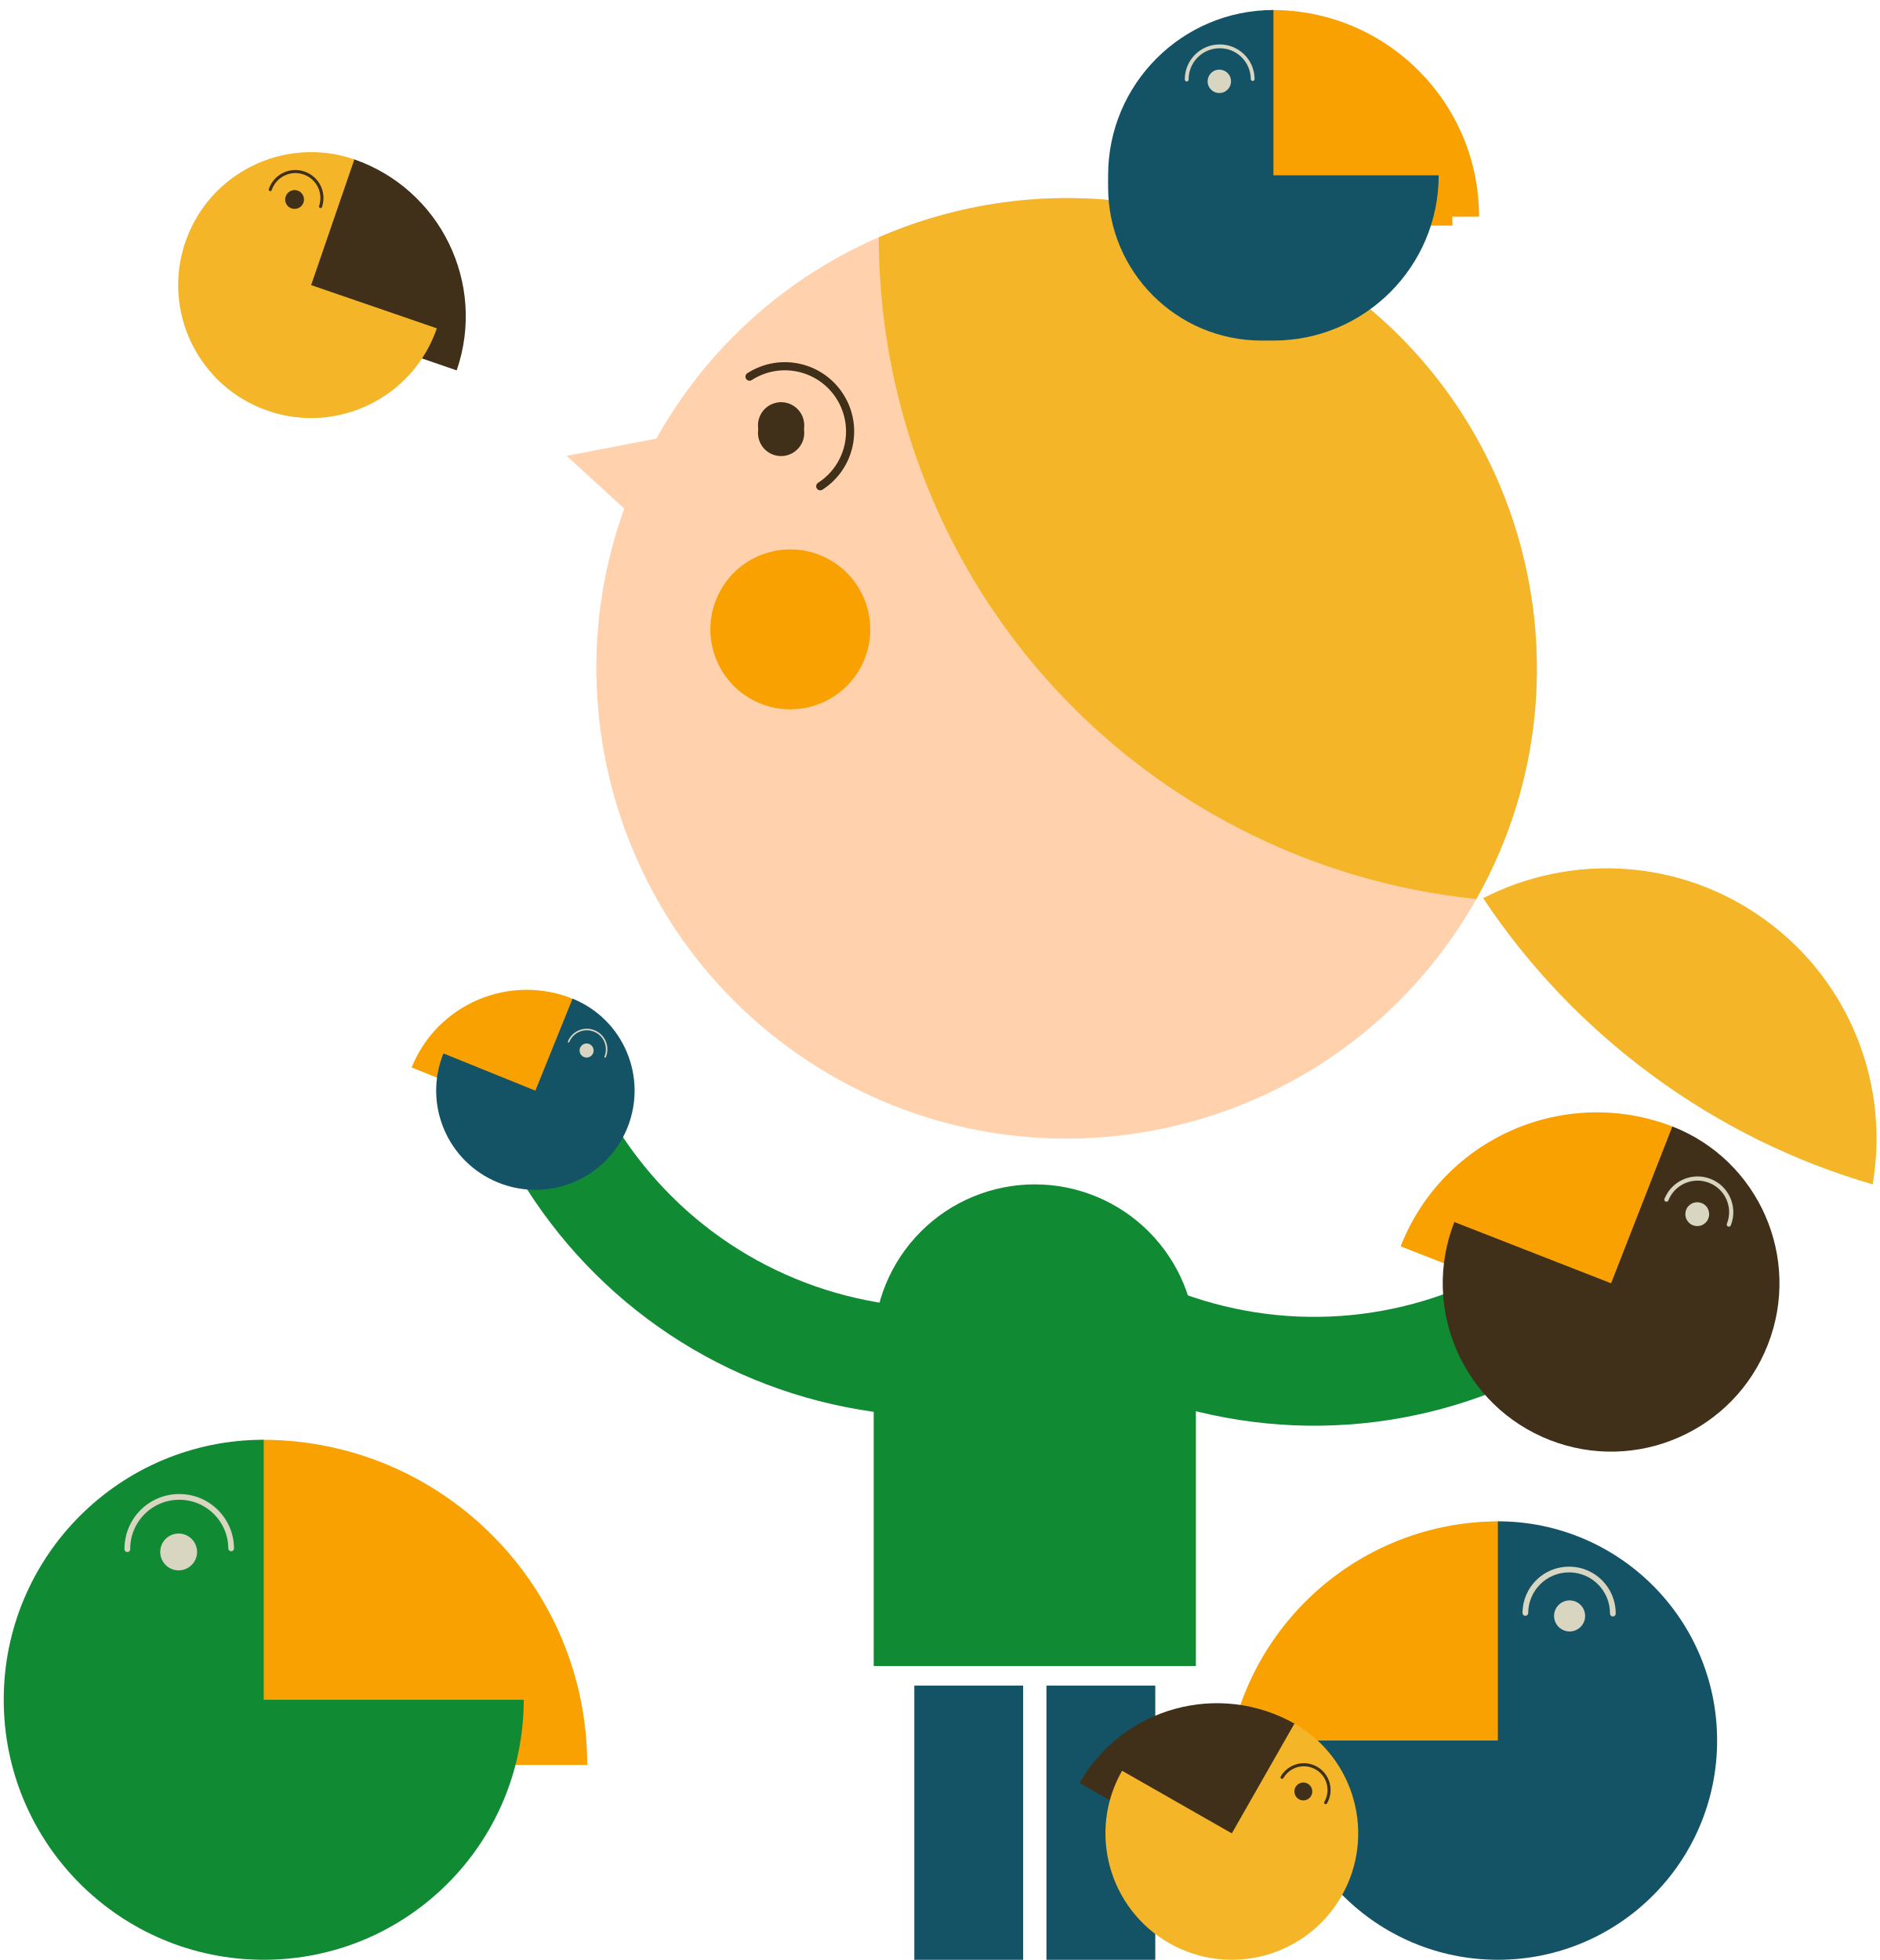
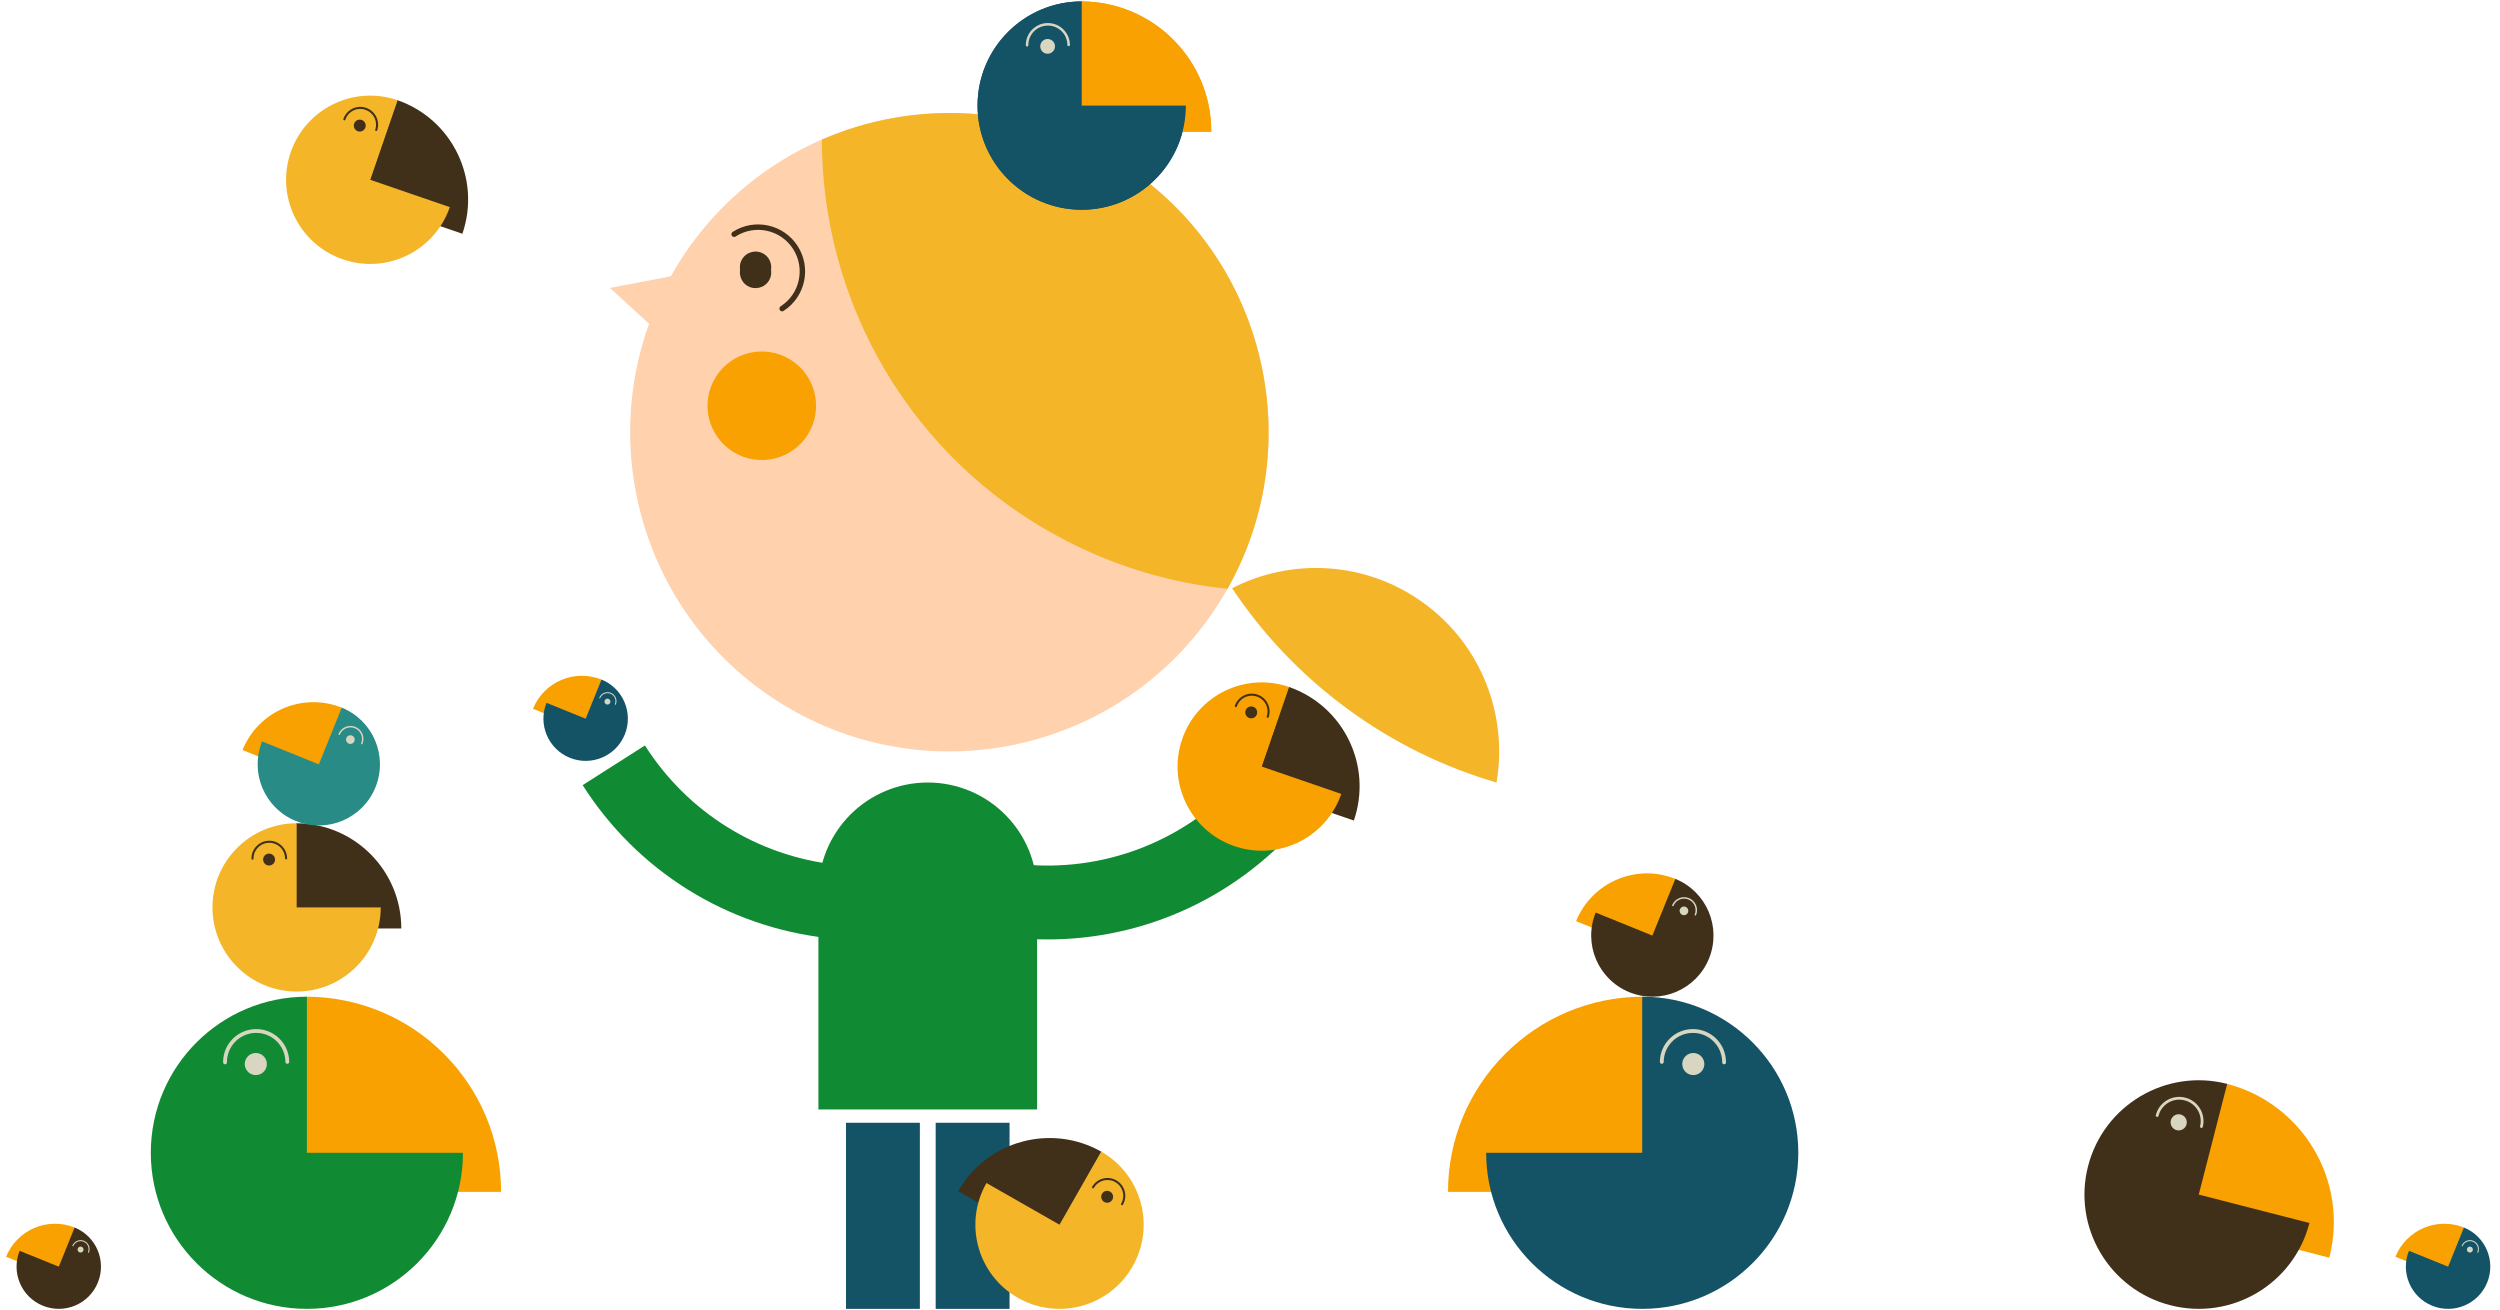
- <svg xmlns="http://www.w3.org/2000/svg" width="117px" height="122px" viewBox="0 0 117 122" version="1.1">
+ <svg xmlns="http://www.w3.org/2000/svg" width="233px" height="122px" viewBox="0 0 233 122" version="1.1">
  <defs />
  <g id="Page-1" stroke="none" stroke-width="1" fill="none" fill-rule="evenodd">
-     <g id="Clara-T.-About">
-       <path d="M93.32,94.695 C83.898,94.695 76.258,102.335 76.258,111.761 L93.32,111.761 L93.32,94.695" id="Fill-1" fill="#F8A100" />
-       <path d="M93.237,94.695 L93.237,108.34 L79.592,108.34 C79.592,115.875 85.701,121.986 93.237,121.986 C100.773,121.986 106.883,115.875 106.883,108.34 C106.883,100.804 100.773,94.695 93.237,94.695" id="Fill-2" fill="#145266" />
-       <path d="M94.947,100.395 C94.957,98.891 96.187,97.681 97.69,97.694 C99.196,97.704 100.403,98.936 100.394,100.437" id="Stroke-3" stroke="#D8D5C1" stroke-width="0.357" stroke-linecap="round" />
-       <path d="M96.831,100.163 C97.064,99.682 97.64,99.482 98.122,99.712 C98.602,99.945 98.804,100.526 98.573,101.002 C98.34,101.484 97.763,101.686 97.285,101.455 C96.798,101.221 96.599,100.644 96.831,100.163" id="Fill-4" fill="#D8D5C1" />
-       <path d="M41.532,26.152 C33.002,39.883 37.217,57.928 50.946,66.46 C64.674,74.991 82.721,70.778 91.253,57.047 C99.784,43.318 95.571,25.271 81.84,16.742 C68.111,8.209 50.063,12.423 41.532,26.152" id="Fill-5" fill="#FFD1AD" />
-       <path d="M81.84,16.742 C95.21,25.047 99.553,42.374 91.897,55.956 C86.84,55.445 81.792,53.989 77.007,51.504 C62.826,44.141 54.703,29.713 54.703,14.769 C63.22,11.066 73.354,11.467 81.84,16.742" id="Fill-6" fill="#F4B528" />
-       <path d="M44.968,36.549 C43.518,38.884 44.234,41.953 46.569,43.402 C48.903,44.853 51.971,44.136 53.421,41.802 C54.872,39.467 54.154,36.398 51.821,34.948 C49.488,33.499 46.417,34.214 44.968,36.549" id="Fill-7" fill="#F8A100" />
-       <path d="M44.374,26.627 L35.271,28.373 L41.561,34.131 L44.374,26.627" id="Fill-8" fill="#FFD1AD" />
-       <path d="M49.844,27.707 C50.264,27.032 50.056,26.142 49.381,25.724 C48.706,25.303 47.817,25.512 47.398,26.186 C46.979,26.862 47.185,27.751 47.859,28.171 C48.536,28.591 49.425,28.383 49.844,27.707" id="Fill-9" fill="#40301A" />
-       <path d="M51.057,30.267 C52.942,29.052 53.482,26.54 52.266,24.655 C51.053,22.773 48.54,22.23 46.655,23.445" id="Stroke-10" stroke="#40301A" stroke-width="0.507" stroke-linecap="round" />
-       <path d="M102.871,66.952 C107.129,70.082 111.768,72.327 116.564,73.721 C117.611,67.644 115.26,61.214 109.953,57.313 C104.644,53.411 97.807,53.09 92.319,55.906 C95.084,60.065 98.612,63.822 102.871,66.952" id="Fill-11" fill="#F4B528" />
-       <path d="M54.384,103.7 L54.384,83.748 C54.384,81.09 55.441,78.538 57.32,76.658 C59.201,74.777 61.752,73.721 64.411,73.721 C67.07,73.721 69.622,74.777 71.502,76.658 C73.383,78.538 74.439,81.09 74.439,83.748 L74.439,103.7 L54.384,103.7" id="Fill-12" fill="#108B33" />
-       <path d="M65.137,104.922 L71.911,104.922 L71.911,121.987 L65.137,121.987 L65.137,104.922 Z" id="Fill-13" fill="#145266" />
-       <path d="M56.913,104.922 L63.687,104.922 L63.687,121.987 L56.913,121.987 L56.913,104.922 Z" id="Fill-14" fill="#145266" />
-       <path d="M55.226,87.986 C45.963,86.943 37.775,81.832 32.764,73.963 L38.476,70.323 C42.383,76.457 48.766,80.442 55.982,81.254 L55.226,87.986" id="Fill-15" fill="#108B33" />
-       <path d="M78.468,2.099 C85.064,2.099 90.41,7.445 90.41,14.042 L78.468,14.042 L78.468,2.099" id="Fill-16" fill="#F8A100" />
-       <path d="M68.976,11.649 C68.976,16.923 73.252,21.199 78.528,21.199 C83.801,21.199 88.077,16.923 88.077,11.649 L78.528,11.649 L78.528,2.099 C73.252,2.099 68.976,6.374 68.976,11.649" id="Fill-17" fill="#145266" />
-       <path d="M77.33,6.088 C77.322,5.034 76.462,4.188 75.41,4.198 C74.355,4.204 73.511,5.066 73.518,6.118" id="Stroke-18" stroke="#D8D5C1" stroke-width="0.238" stroke-linecap="round" />
-       <path d="M76.012,5.925 C75.849,5.589 75.445,5.449 75.107,5.61 C74.772,5.772 74.631,6.179 74.792,6.513 C74.955,6.851 75.359,6.99 75.694,6.829 C76.034,6.666 76.173,6.261 76.012,5.925" id="Fill-19" fill="#D8D5C1" />
-       <path d="M49.844,27.236 C50.264,26.56 50.056,25.671 49.381,25.252 C48.706,24.831 47.817,25.04 47.398,25.714 C46.979,26.389 47.185,27.28 47.859,27.699 C48.536,28.12 49.425,27.91 49.844,27.236" id="Fill-20" fill="#40301A" />
-       <path d="M70.49,86.575 C79.156,90.006 88.784,89.343 96.907,84.752 L93.573,78.854 C87.241,82.435 79.737,82.953 72.986,80.277 L70.49,86.575" id="Fill-21" fill="#108B33" />
-       <path d="M79.201,0.623 C86.306,0.623 92.066,6.382 92.066,13.489 L79.201,13.489 L79.201,0.623" id="Fill-22" fill="#F8A100" />
-       <path d="M68.976,10.911 C68.976,16.592 73.583,21.199 79.266,21.199 C84.946,21.199 89.553,16.592 89.553,10.911 L79.266,10.911 L79.266,0.623 C73.583,0.623 68.976,5.229 68.976,10.911" id="Fill-23" fill="#145266" />
-       <path d="M77.975,4.92 C77.967,3.786 77.04,2.874 75.908,2.885 C74.771,2.892 73.861,3.819 73.868,4.952" id="Stroke-24" stroke="#D8D5C1" stroke-width="0.238" stroke-linecap="round" />
-       <path d="M76.555,4.745 C76.379,4.383 75.945,4.232 75.58,4.406 C75.22,4.581 75.066,5.019 75.241,5.379 C75.417,5.742 75.852,5.893 76.213,5.719 C76.579,5.543 76.729,5.107 76.555,4.745" id="Fill-25" fill="#D8D5C1" />
-       <path d="M22.01,9.905 C27.415,11.762 30.287,17.65 28.428,23.055 L18.645,19.69 L22.01,9.905" id="Fill-26" fill="#40301A" />
-       <path d="M11.542,15.055 C10.056,19.376 12.355,24.085 16.678,25.571 C20.998,27.056 25.706,24.757 27.192,20.437 L19.367,17.746 L22.058,9.921 C17.737,8.434 13.029,10.733 11.542,15.055" id="Fill-27" fill="#F4B528" />
-       <path d="M19.953,12.853 C20.245,11.987 19.777,11.051 18.913,10.764 C18.047,10.471 17.112,10.941 16.822,11.803" id="Stroke-28" stroke="#40301A" stroke-width="0.192" stroke-linecap="round" />
-       <path d="M18.919,12.348 C18.88,12.026 18.589,11.798 18.267,11.834 C17.947,11.873 17.717,12.167 17.754,12.486 C17.792,12.808 18.084,13.037 18.404,12.999 C18.728,12.961 18.957,12.669 18.919,12.348" id="Fill-29" fill="#40301A" />
-       <path d="M80.616,107.309 C75.897,104.617 69.89,106.261 67.197,110.981 L75.741,115.855 L80.616,107.309" id="Fill-30" fill="#40301A" />
-       <path d="M80.573,107.284 L76.676,114.118 L69.844,110.22 C67.691,113.992 69.004,118.797 72.777,120.951 C76.552,123.104 81.356,121.789 83.508,118.016 C85.662,114.241 84.348,109.438 80.573,107.284" id="Fill-31" fill="#F4B528" />
-       <path d="M79.802,110.627 C80.238,109.877 81.198,109.623 81.948,110.06 C82.698,110.496 82.951,111.457 82.517,112.206" id="Stroke-32" stroke="#40301A" stroke-width="0.192" stroke-linecap="round" />
-       <path d="M80.812,111.05 C81.067,110.875 81.411,110.939 81.588,111.194 C81.76,111.447 81.697,111.795 81.443,111.968 C81.19,112.143 80.844,112.079 80.67,111.826 C80.493,111.57 80.559,111.225 80.812,111.05" id="Fill-33" fill="#40301A" />
-       <path d="M35.674,62.176 C31.722,60.577 27.222,62.487 25.623,66.443 L32.779,69.335 L35.674,62.176" id="Fill-34" fill="#F8A100" />
-       <path d="M35.64,62.161 L33.325,67.887 L27.602,65.572 C26.323,68.732 27.85,72.333 31.011,73.609 C34.174,74.888 37.773,73.362 39.05,70.201 C40.328,67.039 38.803,63.439 35.64,62.161" id="Fill-35" fill="#145266" />
-       <path d="M35.391,64.843 C35.65,64.213 36.371,63.915 36.999,64.176 C37.629,64.435 37.926,65.156 37.668,65.784" id="Stroke-36" stroke="#D8D5C1" stroke-width="0.097" stroke-linecap="round" />
-       <path d="M36.22,65.065 C36.399,64.902 36.676,64.917 36.838,65.094 C37,65.275 36.987,65.552 36.808,65.714 C36.63,65.876 36.354,65.861 36.191,65.683 C36.028,65.503 36.041,65.228 36.22,65.065" id="Fill-37" fill="#D8D5C1" />
-       <path d="M104.158,70.14 C97.416,67.506 89.821,70.837 87.186,77.58 L99.389,82.347 L104.158,70.14" id="Fill-38" fill="#F8A100" />
-       <path d="M104.097,70.115 L100.284,79.878 L90.526,76.065 C88.419,81.454 91.083,87.533 96.472,89.637 C101.863,91.742 107.939,89.08 110.044,83.691 C112.15,78.3 109.49,72.22 104.097,70.115" id="Fill-39" fill="#40301A" />
-       <path d="M103.729,74.67 C104.157,73.597 105.374,73.079 106.445,73.508 C107.519,73.936 108.039,75.152 107.614,76.223" id="Stroke-40" stroke="#D8D5C1" stroke-width="0.261" stroke-linecap="round" />
-       <path d="M105.141,75.032 C105.443,74.753 105.911,74.771 106.193,75.069 C106.468,75.372 106.452,75.844 106.152,76.12 C105.853,76.4 105.382,76.383 105.105,76.08 C104.824,75.781 104.84,75.311 105.141,75.032" id="Fill-41" fill="#D8D5C1" />
-       <path d="M16.316,89.618 C27.493,89.618 36.552,98.679 36.552,109.858 L16.316,109.858 L16.316,89.618" id="Fill-42" fill="#F8A100" />
-       <path d="M0.232,105.802 C0.232,114.739 7.477,121.986 16.417,121.986 C25.353,121.986 32.6,114.739 32.6,105.802 L16.417,105.802 L16.417,89.618 C7.477,89.618 0.232,96.863 0.232,105.802" id="Fill-43" fill="#108B33" />
-       <path d="M14.389,96.378 C14.375,94.593 12.917,93.158 11.134,93.175 C9.348,93.187 7.915,94.646 7.927,96.429" id="Stroke-44" stroke="#D8D5C1" stroke-width="0.357" stroke-linecap="round" />
-       <path d="M12.153,96.104 C11.876,95.533 11.193,95.295 10.621,95.568 C10.053,95.844 9.812,96.532 10.087,97.098 C10.364,97.671 11.048,97.909 11.615,97.634 C12.192,97.358 12.427,96.673 12.153,96.104" id="Fill-45" fill="#D8D5C1" />
+     <g id="Imported-Layers">
+       <path d="M63.213,24.581 C54.543,38.537 58.827,56.878 72.781,65.55 C86.734,74.22 105.077,69.938 113.749,55.982 C122.42,42.028 118.138,23.685 104.182,15.016 C90.228,6.344 71.884,10.627 63.213,24.581" id="Fill-1" fill="#FFD1AD" />
+       <path d="M104.182,15.016 C117.771,23.458 122.185,41.069 114.404,54.873 C109.264,54.354 104.133,52.874 99.269,50.348 C84.856,42.865 76.6,28.2 76.6,13.011 C85.256,9.247 95.557,9.655 104.182,15.016" id="Fill-2" fill="#F4B528" />
+       <path d="M66.705,35.148 C65.231,37.521 65.959,40.641 68.332,42.114 C70.705,43.588 73.823,42.86 75.297,40.487 C76.772,38.114 76.042,34.995 73.671,33.521 C71.299,32.048 68.178,32.775 66.705,35.148" id="Fill-3" fill="#F8A100" />
+       <path d="M66.101,25.063 L56.849,26.838 L63.242,32.691 L66.101,25.063" id="Fill-4" fill="#FFD1AD" />
+       <path d="M71.661,26.161 C72.088,25.475 71.877,24.571 71.191,24.146 C70.504,23.718 69.601,23.93 69.175,24.615 C68.749,25.302 68.959,26.206 69.644,26.633 C70.332,27.06 71.235,26.848 71.661,26.161" id="Fill-5" fill="#40301A" />
+       <path d="M72.894,28.763 C74.81,27.528 75.359,24.975 74.123,23.059 C72.89,21.146 70.336,20.594 68.42,21.829" id="Stroke-6" stroke="#40301A" stroke-width="0.507" stroke-linecap="round" />
+       <path d="M125.557,66.05 C129.885,69.231 134.6,71.513 139.475,72.93 C140.539,66.753 138.15,60.217 132.756,56.253 C127.359,52.287 120.41,51.96 114.832,54.822 C117.643,59.05 121.229,62.868 125.557,66.05" id="Fill-7" fill="#F4B528" />
+       <path d="M76.276,103.4 L76.276,83.121 C76.276,80.419 77.35,77.826 79.26,75.915 C81.172,74.003 83.764,72.93 86.467,72.93 C89.17,72.93 91.763,74.003 93.674,75.915 C95.586,77.826 96.659,80.419 96.659,83.121 L96.659,103.4 L76.276,103.4" id="Fill-8" fill="#108B33" />
+       <path d="M87.205,104.642 L94.09,104.642 L94.09,121.987 L87.205,121.987 L87.205,104.642 Z" id="Fill-9" fill="#145266" />
+       <path d="M78.846,104.642 L85.731,104.642 L85.731,121.987 L78.846,121.987 L78.846,104.642 Z" id="Fill-10" fill="#145266" />
+       <path d="M77.131,87.428 C67.716,86.368 59.394,81.173 54.301,73.175 L60.107,69.476 C64.078,75.71 70.565,79.761 77.9,80.586 L77.131,87.428" id="Fill-11" fill="#108B33" />
+       <path d="M100.754,0.133 C107.458,0.133 112.892,5.567 112.892,12.272 L100.754,12.272 L100.754,0.133" id="Fill-12" fill="#F8A100" />
+       <path d="M91.107,9.84 C91.107,15.2 95.453,19.547 100.815,19.547 C106.175,19.547 110.521,15.2 110.521,9.84 L100.815,9.84 L100.815,0.133 C95.453,0.133 91.107,4.478 91.107,9.84" id="Fill-13" fill="#145266" />
+       <path d="M99.598,4.187 C99.59,3.117 98.715,2.257 97.646,2.267 C96.574,2.273 95.716,3.149 95.723,4.218" id="Stroke-14" stroke="#D8D5C1" stroke-width="0.238" stroke-linecap="round" />
+       <path d="M98.258,4.022 C98.092,3.681 97.682,3.538 97.338,3.702 C96.998,3.867 96.854,4.28 97.018,4.62 C97.184,4.963 97.594,5.105 97.935,4.941 C98.28,4.775 98.422,4.364 98.258,4.022" id="Fill-15" fill="#D8D5C1" />
+       <path d="M71.661,25.682 C72.088,24.995 71.877,24.092 71.191,23.666 C70.504,23.238 69.601,23.45 69.175,24.136 C68.749,24.822 68.959,25.727 69.644,26.153 C70.332,26.581 71.235,26.368 71.661,25.682" id="Fill-16" fill="#40301A" />
+       <path d="M93.843,87.329 C103.248,88.464 112.54,85.324 119.34,78.712 L114.539,73.777 C109.239,78.932 101.997,81.38 94.668,80.493 L93.843,87.329" id="Fill-17" fill="#108B33" />
+       <path d="M100.754,0.133 C107.458,0.133 112.892,5.567 112.892,12.272 L100.754,12.272 L100.754,0.133" id="Fill-18" fill="#F8A100" />
+       <path d="M91.107,9.84 C91.107,15.2 95.453,19.547 100.815,19.547 C106.175,19.547 110.521,15.2 110.521,9.84 L100.815,9.84 L100.815,0.133 C95.453,0.133 91.107,4.478 91.107,9.84" id="Fill-19" fill="#145266" />
+       <path d="M99.598,4.187 C99.59,3.117 98.715,2.257 97.646,2.267 C96.574,2.273 95.716,3.149 95.723,4.218" id="Stroke-20" stroke="#D8D5C1" stroke-width="0.238" stroke-linecap="round" />
+       <path d="M98.258,4.022 C98.092,3.681 97.682,3.538 97.338,3.702 C96.998,3.867 96.854,4.28 97.018,4.62 C97.184,4.963 97.594,5.105 97.935,4.941 C98.28,4.775 98.422,4.364 98.258,4.022" id="Fill-21" fill="#D8D5C1" />
+       <path d="M27.596,76.727 C33.012,76.727 37.401,81.118 37.401,86.535 L27.596,86.535 L27.596,76.727" id="Fill-22" fill="#40301A" />
+       <path d="M19.803,84.57 C19.803,88.9 23.313,92.412 27.644,92.412 C31.975,92.412 35.486,88.9 35.486,84.57 L27.644,84.57 L27.644,76.727 C23.313,76.727 19.803,80.238 19.803,84.57" id="Fill-23" fill="#F4B528" />
+       <path d="M26.662,80.004 C26.656,79.139 25.949,78.444 25.085,78.452 C24.219,78.457 23.525,79.165 23.531,80.028" id="Stroke-24" stroke="#40301A" stroke-width="0.192" stroke-linecap="round" />
+       <path d="M25.578,79.87 C25.444,79.594 25.113,79.479 24.836,79.611 C24.561,79.745 24.444,80.078 24.578,80.353 C24.711,80.63 25.043,80.745 25.318,80.612 C25.598,80.479 25.711,80.146 25.578,79.87" id="Fill-25" fill="#40301A" />
+       <path d="M37.011,9.324 C42.133,11.085 44.856,16.664 43.094,21.787 L33.822,18.599 L37.011,9.324" id="Fill-26" fill="#40301A" />
+       <path d="M27.09,14.206 C25.682,18.301 27.86,22.764 31.957,24.172 C36.052,25.58 40.514,23.4 41.922,19.306 L34.506,16.756 L37.057,9.34 C32.961,7.931 28.499,10.109 27.09,14.206" id="Fill-27" fill="#F4B528" />
+       <path d="M35.062,12.118 C35.338,11.298 34.895,10.411 34.075,10.138 C33.255,9.861 32.369,10.306 32.094,11.123" id="Stroke-28" stroke="#40301A" stroke-width="0.192" stroke-linecap="round" />
+       <path d="M34.081,11.64 C34.044,11.335 33.769,11.118 33.463,11.153 C33.16,11.19 32.941,11.468 32.978,11.771 C33.014,12.076 33.29,12.293 33.594,12.257 C33.9,12.221 34.117,11.944 34.081,11.64" id="Fill-29" fill="#40301A" />
+       <path d="M102.676,107.354 C97.972,104.671 91.983,106.31 89.299,111.015 L97.816,115.873 L102.676,107.354" id="Fill-30" fill="#40301A" />
+       <path d="M102.633,107.33 L98.748,114.143 L91.938,110.257 C89.791,114.018 91.1,118.808 94.861,120.954 C98.624,123.101 103.414,121.79 105.559,118.028 C107.706,114.266 106.397,109.477 102.633,107.33" id="Fill-31" fill="#F4B528" />
+       <path d="M101.864,110.663 C102.299,109.914 103.256,109.661 104.003,110.097 C104.752,110.53 105.004,111.489 104.571,112.235" id="Stroke-32" stroke="#40301A" stroke-width="0.192" stroke-linecap="round" />
+       <path d="M102.871,111.084 C103.125,110.91 103.469,110.974 103.644,111.227 C103.816,111.479 103.753,111.826 103.5,111.999 C103.248,112.173 102.902,112.109 102.729,111.857 C102.554,111.602 102.619,111.258 102.871,111.084" id="Fill-33" fill="#40301A" />
+       <path d="M120.097,64.012 C125.219,65.772 127.941,71.352 126.18,76.475 L116.908,73.286 L120.097,64.012" id="Fill-34" fill="#40301A" />
+       <path d="M110.176,68.894 C108.768,72.988 110.946,77.451 115.043,78.859 C119.138,80.268 123.6,78.088 125.008,73.993 L117.592,71.443 L120.143,64.027 C116.047,62.618 111.585,64.797 110.176,68.894" id="Fill-35" fill="#F8A100" />
+       <path d="M118.148,66.806 C118.424,65.985 117.981,65.099 117.161,64.825 C116.341,64.549 115.455,64.993 115.18,65.81" id="Stroke-36" stroke="#40301A" stroke-width="0.192" stroke-linecap="round" />
+       <path d="M117.167,66.327 C117.13,66.023 116.855,65.806 116.549,65.841 C116.246,65.878 116.027,66.155 116.063,66.459 C116.1,66.764 116.376,66.981 116.68,66.944 C116.986,66.908 117.203,66.632 117.167,66.327" id="Fill-37" fill="#40301A" />
+       <path d="M31.88,65.965 C28.231,64.489 24.078,66.253 22.604,69.903 L29.209,72.573 L31.88,65.965" id="Fill-38" fill="#F8A100" />
+       <path d="M31.848,65.951 L29.711,71.236 L24.428,69.101 C23.249,72.018 24.658,75.34 27.576,76.519 C30.494,77.698 33.816,76.289 34.995,73.372 C36.175,70.453 34.766,67.131 31.848,65.951" id="Fill-39" fill="#288B85" />
+       <path d="M31.617,68.427 C31.857,67.846 32.522,67.57 33.102,67.812 C33.684,68.05 33.959,68.716 33.721,69.296" id="Stroke-40" stroke="#D8D5C1" stroke-width="0.14" stroke-linecap="round" />
+       <path d="M32.383,68.632 C32.549,68.481 32.804,68.495 32.954,68.659 C33.104,68.825 33.091,69.081 32.926,69.231 C32.762,69.38 32.506,69.367 32.357,69.202 C32.205,69.037 32.219,68.782 32.383,68.632" id="Fill-41" fill="#D8D5C1" />
+       <path d="M156.174,81.925 C152.527,80.444 148.371,82.203 146.892,85.852 L153.494,88.529 L156.174,81.925" id="Fill-42" fill="#F8A100" />
+       <path d="M156.141,81.911 L153.998,87.193 L148.718,85.051 C147.535,87.967 148.94,91.29 151.856,92.473 C154.773,93.656 158.097,92.251 159.279,89.335 C160.463,86.418 159.059,83.094 156.141,81.911" id="Fill-43" fill="#40301A" />
+       <path d="M155.908,84.386 C156.148,83.806 156.813,83.53 157.393,83.772 C157.975,84.012 158.249,84.678 158.01,85.258" id="Stroke-44" stroke="#D8D5C1" stroke-width="0.14" stroke-linecap="round" />
+       <path d="M156.674,84.592 C156.84,84.441 157.094,84.456 157.244,84.62 C157.393,84.786 157.381,85.042 157.216,85.191 C157.051,85.341 156.795,85.327 156.646,85.162 C156.495,84.997 156.508,84.742 156.674,84.592" id="Fill-45" fill="#D8D5C1" />
+       <path d="M6.974,114.413 C4.455,113.394 1.588,114.611 0.569,117.132 L5.129,118.975 L6.974,114.413" id="Fill-46" fill="#F8A100" />
+       <path d="M6.951,114.403 L5.477,118.052 L1.83,116.577 C1.016,118.591 1.988,120.885 4.002,121.698 C6.018,122.513 8.311,121.54 9.124,119.526 C9.938,117.512 8.967,115.218 6.951,114.403" id="Fill-47" fill="#40301A" />
+       <path d="M6.793,116.112 C6.958,115.711 7.417,115.521 7.817,115.688 C8.219,115.852 8.408,116.312 8.244,116.712" id="Stroke-48" stroke="#D8D5C1" stroke-width="0.097" stroke-linecap="round" />
+       <path d="M7.321,116.254 C7.435,116.15 7.611,116.159 7.715,116.273 C7.818,116.388 7.81,116.564 7.695,116.667 C7.582,116.771 7.406,116.762 7.303,116.648 C7.199,116.533 7.207,116.357 7.321,116.254" id="Fill-49" fill="#D8D5C1" />
+       <path d="M56.079,63.342 C53.56,62.323 50.693,63.54 49.675,66.06 L54.234,67.903 L56.079,63.342" id="Fill-50" fill="#F8A100" />
+       <path d="M56.057,63.332 L54.582,66.981 L50.935,65.506 C50.121,67.519 51.094,69.813 53.107,70.627 C55.123,71.441 57.416,70.469 58.23,68.455 C59.044,66.44 58.072,64.146 56.057,63.332" id="Fill-51" fill="#145266" />
+       <path d="M55.898,65.041 C56.063,64.64 56.523,64.45 56.923,64.616 C57.324,64.781 57.514,65.24 57.35,65.641" id="Stroke-52" stroke="#D8D5C1" stroke-width="0.097" stroke-linecap="round" />
+       <path d="M56.427,65.183 C56.541,65.079 56.717,65.088 56.82,65.201 C56.924,65.316 56.915,65.493 56.801,65.596 C56.688,65.699 56.512,65.69 56.408,65.576 C56.305,65.462 56.313,65.286 56.427,65.183" id="Fill-53" fill="#D8D5C1" />
+       <path d="M229.657,114.413 C227.139,113.394 224.272,114.611 223.253,117.132 L227.813,118.975 L229.657,114.413" id="Fill-54" fill="#F8A100" />
+       <path d="M229.635,114.403 L228.16,118.052 L224.514,116.577 C223.699,118.591 224.672,120.885 226.686,121.698 C228.701,122.513 230.994,121.54 231.808,119.526 C232.622,117.512 231.65,115.218 229.635,114.403" id="Fill-55" fill="#145266" />
+       <path d="M229.477,116.112 C229.642,115.711 230.101,115.521 230.501,115.688 C230.902,115.852 231.092,116.312 230.928,116.712" id="Stroke-56" stroke="#D8D5C1" stroke-width="0.097" stroke-linecap="round" />
+       <path d="M230.005,116.254 C230.119,116.15 230.295,116.159 230.398,116.273 C230.502,116.388 230.493,116.564 230.379,116.667 C230.266,116.771 230.09,116.762 229.986,116.648 C229.883,116.533 229.891,116.357 230.005,116.254" id="Fill-57" fill="#D8D5C1" />
+       <path d="M207.509,101.002 C214.634,102.832 218.924,110.09 217.093,117.217 L204.196,113.904 L207.509,101.002" id="Fill-58" fill="#F8A100" />
+       <path d="M194.607,108.687 C193.145,114.382 196.576,120.185 202.274,121.648 C207.97,123.113 213.776,119.68 215.238,113.983 L204.924,111.335 L207.574,101.017 C201.875,99.553 196.07,102.988 194.607,108.687" id="Fill-59" fill="#40301A" />
+       <path d="M205.174,104.995 C205.457,103.855 204.762,102.705 203.623,102.423 C202.482,102.137 201.332,102.832 201.047,103.969" id="Stroke-60" stroke="#D8D5C1" stroke-width="0.261" stroke-linecap="round" />
+       <path d="M203.794,104.453 C203.71,104.044 203.313,103.782 202.904,103.86 C202.497,103.947 202.231,104.346 202.314,104.752 C202.395,105.16 202.793,105.425 203.201,105.34 C203.611,105.26 203.876,104.863 203.794,104.453" id="Fill-61" fill="#D8D5C1" />
+       <path d="M153.144,92.892 C143.099,92.892 134.955,101.036 134.955,111.085 L153.144,111.085 L153.144,92.892" id="Fill-62" fill="#F8A100" />
+       <path d="M153.055,92.892 L153.055,107.438 L138.509,107.438 C138.509,115.472 145.022,121.986 153.055,121.986 C161.09,121.986 167.602,115.472 167.602,107.438 C167.602,99.404 161.09,92.892 153.055,92.892" id="Fill-63" fill="#145266" />
+       <path d="M154.878,98.968 C154.89,97.364 156.201,96.074 157.803,96.089 C159.408,96.1 160.695,97.412 160.685,99.014" id="Stroke-64" stroke="#D8D5C1" stroke-width="0.357" stroke-linecap="round" />
+       <path d="M156.887,98.721 C157.136,98.208 157.75,97.995 158.264,98.24 C158.774,98.488 158.991,99.107 158.744,99.616 C158.496,100.13 157.881,100.344 157.371,100.098 C156.852,99.849 156.641,99.233 156.887,98.721" id="Fill-65" fill="#D8D5C1" />
+       <path d="M28.512,92.892 C38.559,92.892 46.701,101.036 46.701,111.085 L28.512,111.085 L28.512,92.892" id="Fill-66" fill="#F8A100" />
+       <path d="M14.055,107.438 C14.055,115.472 20.567,121.986 28.602,121.986 C36.636,121.986 43.148,115.472 43.148,107.438 L28.602,107.438 L28.602,92.892 C20.567,92.892 14.055,99.404 14.055,107.438" id="Fill-67" fill="#108B33" />
+       <path d="M26.779,98.968 C26.768,97.364 25.457,96.074 23.855,96.089 C22.248,96.1 20.961,97.412 20.972,99.014" id="Stroke-68" stroke="#D8D5C1" stroke-width="0.357" stroke-linecap="round" />
+       <path d="M24.77,98.721 C24.521,98.208 23.906,97.995 23.393,98.24 C22.883,98.488 22.666,99.107 22.913,99.616 C23.162,100.13 23.776,100.344 24.286,100.098 C24.805,99.849 25.017,99.233 24.77,98.721" id="Fill-69" fill="#D8D5C1" />
    </g>
  </g>
</svg>
